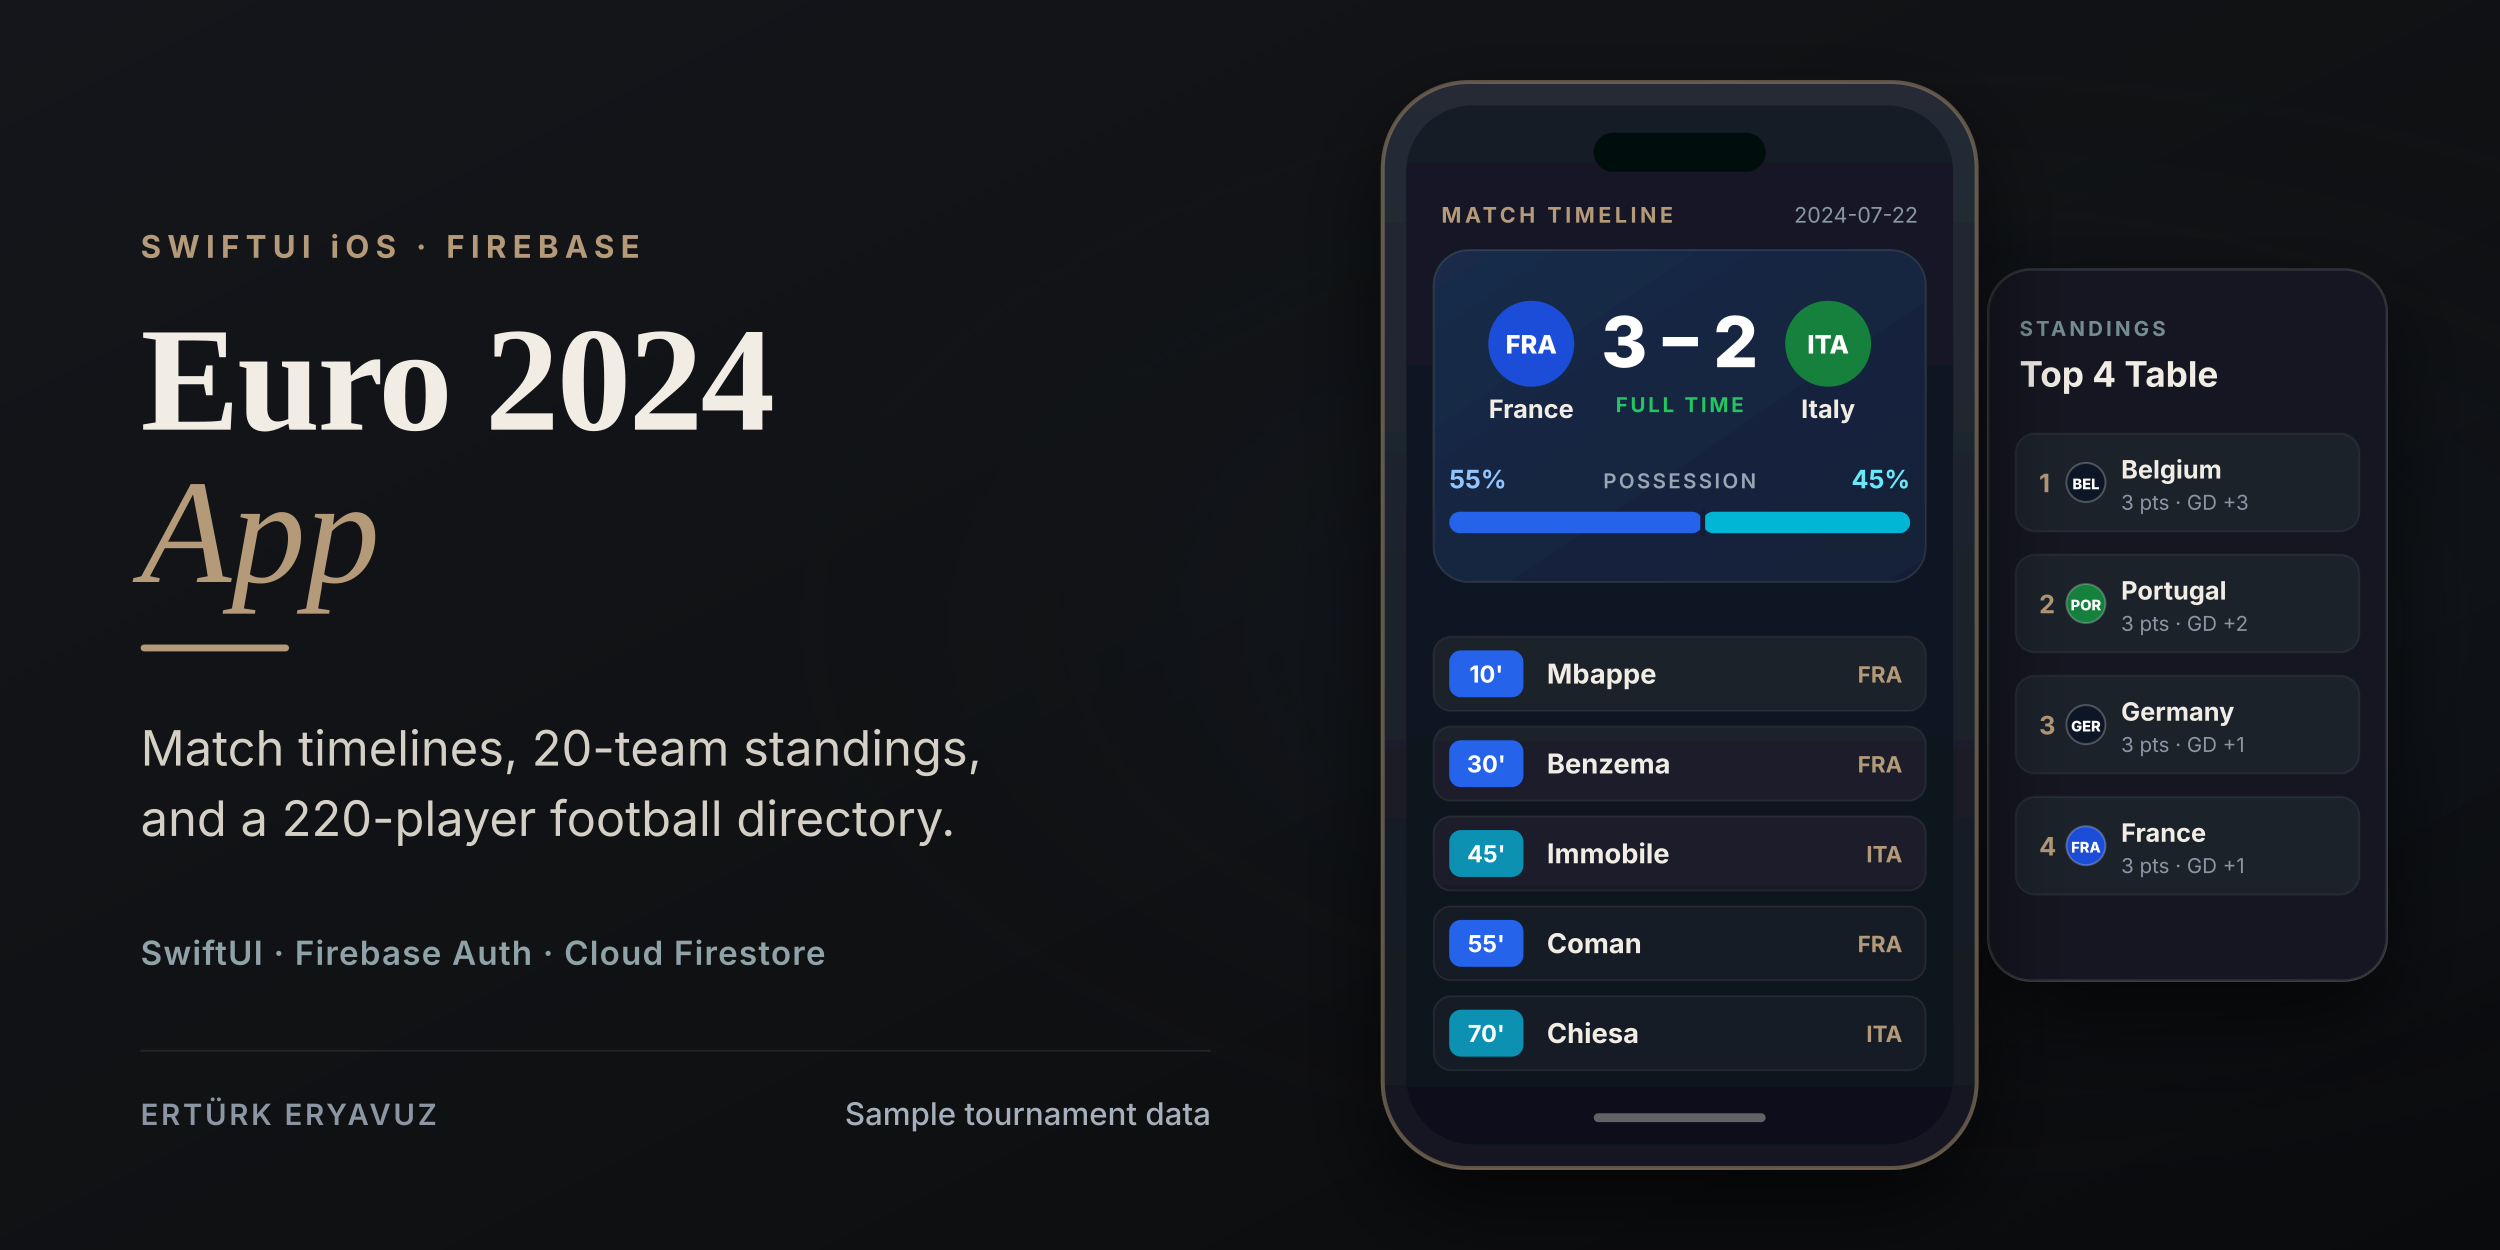
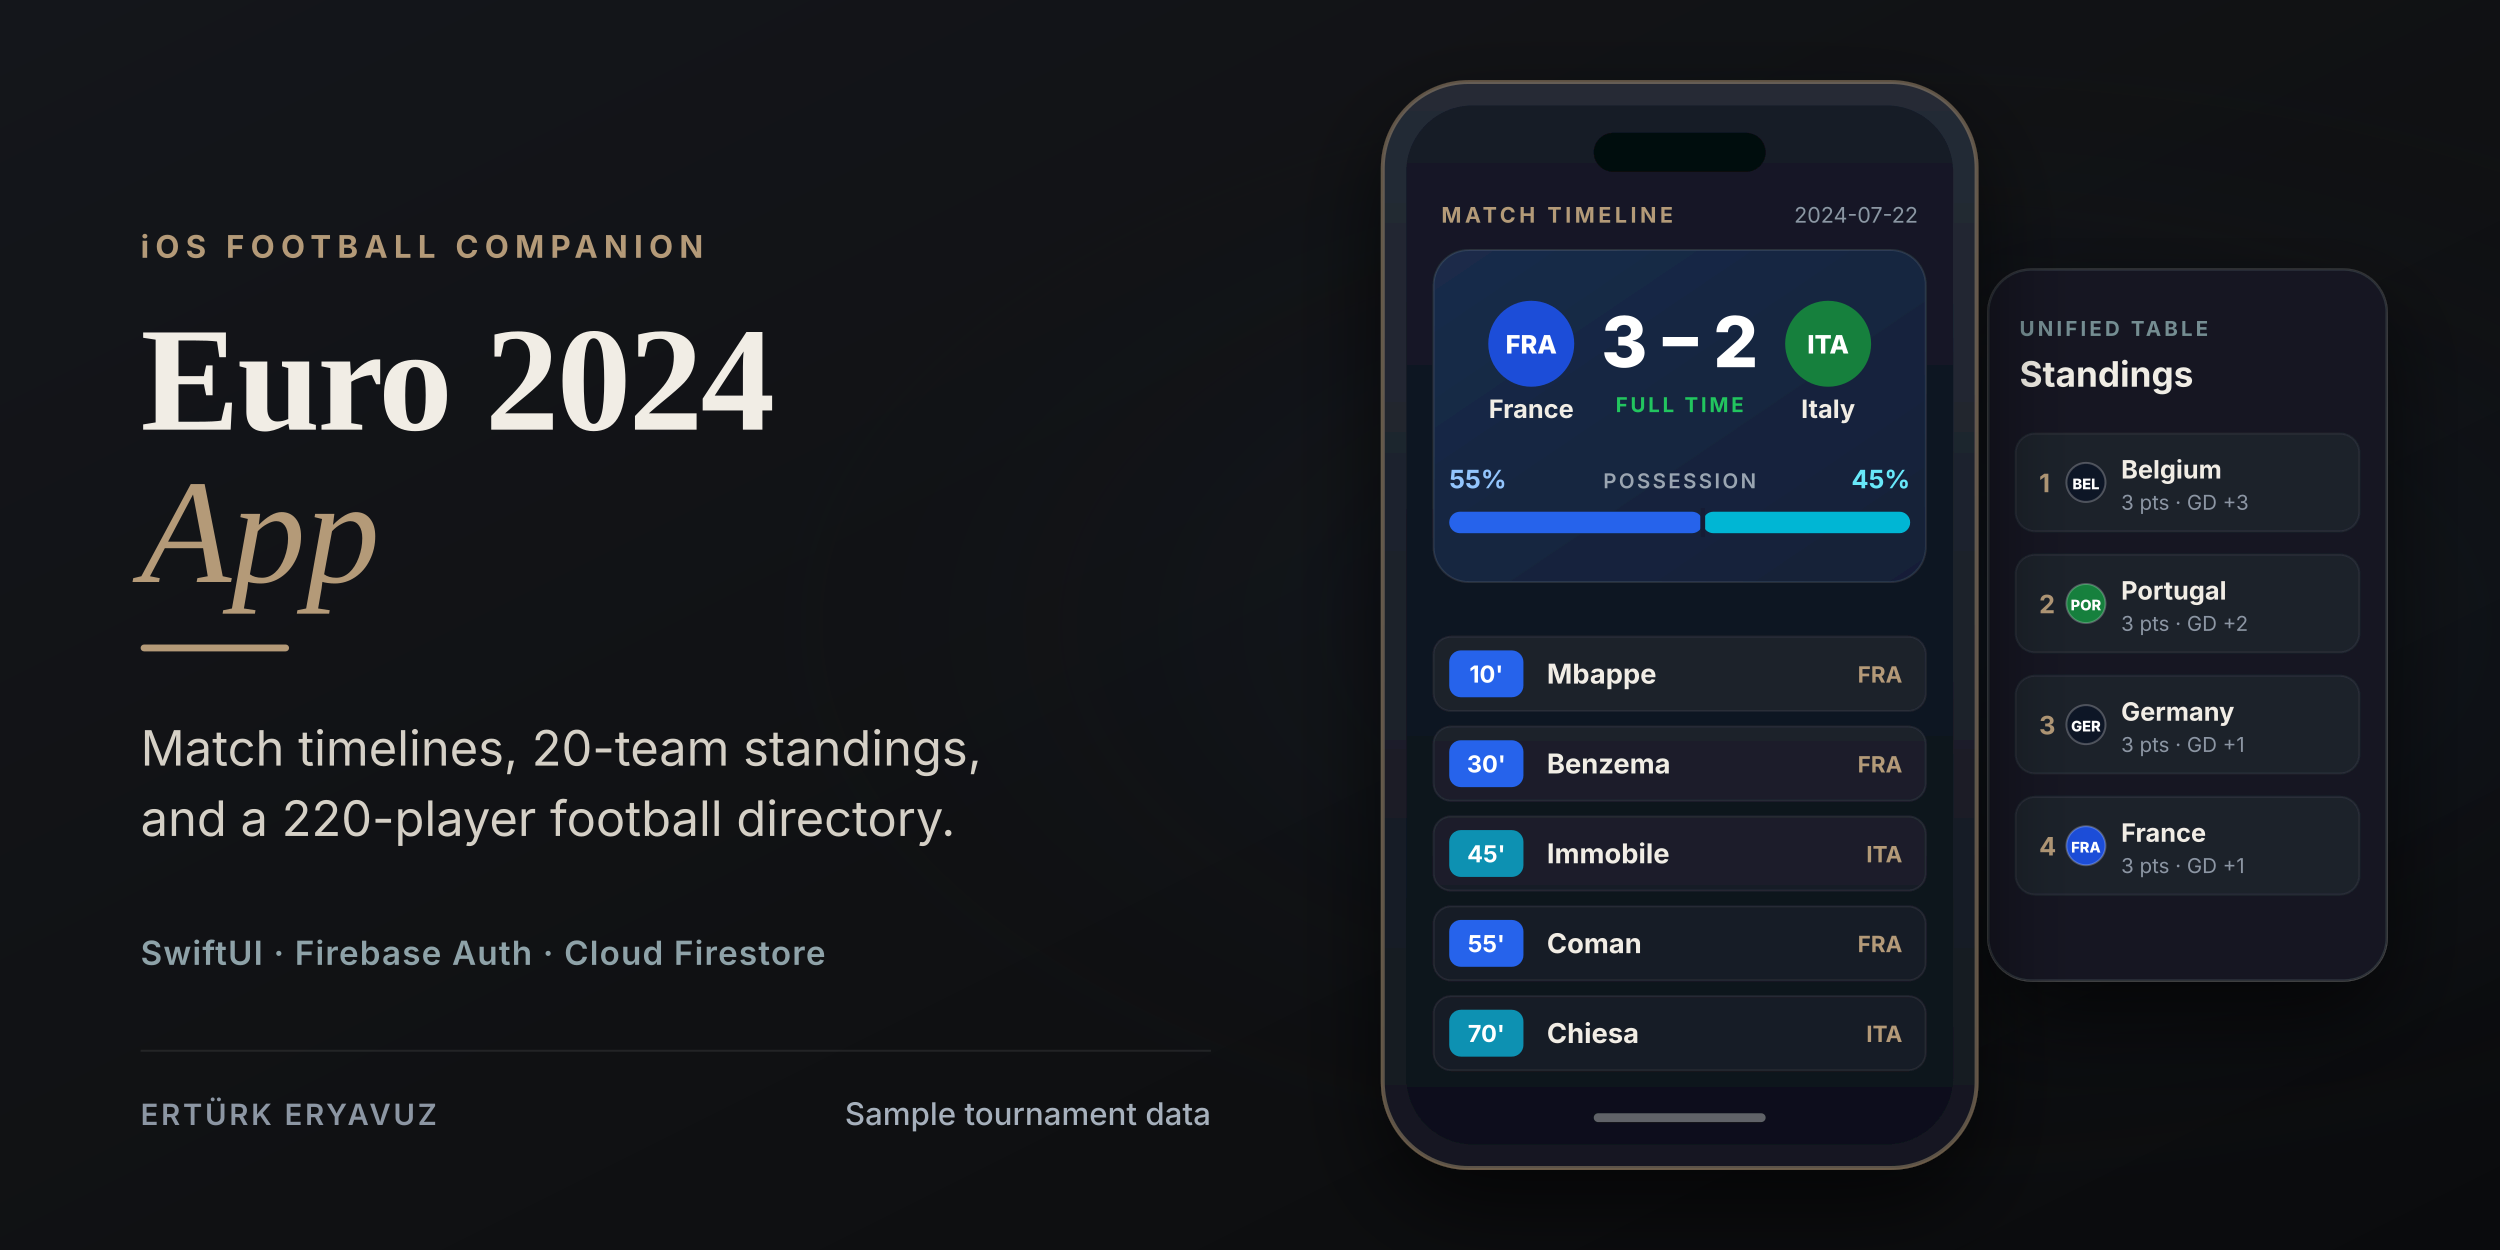
<svg xmlns="http://www.w3.org/2000/svg" viewBox="0 0 1280 640" width="1280" height="640">
  <defs>
    <linearGradient id="spBg" x1="0" y1="0" x2="1" y2="1">
      <stop offset="0%" stop-color="#14161B" />
      <stop offset="55%" stop-color="#101113" />
      <stop offset="100%" stop-color="#0A0B0D" />
    </linearGradient>
    <radialGradient id="spGlow" cx="76%" cy="50%" r="48%">
      <stop offset="0%" stop-color="#1E3A5F" stop-opacity="0.28" />
      <stop offset="100%" stop-color="#101113" stop-opacity="0" />
    </radialGradient>
    <linearGradient id="spShell" x1="0" y1="0" x2="0" y2="1">
      <stop offset="0%" stop-color="#252B36" />
      <stop offset="100%" stop-color="#141820" />
    </linearGradient>
    <linearGradient id="spScreen" x1="0" y1="0" x2="0" y2="1">
      <stop offset="0%" stop-color="#131A28" />
      <stop offset="100%" stop-color="#0D111A" />
    </linearGradient>
    <linearGradient id="spBanner" x1="0" y1="0" x2="1" y2="1">
      <stop offset="0%" stop-color="#1A2C4A" />
      <stop offset="100%" stop-color="#121F36" />
    </linearGradient>
    <filter id="spShadow" x="-18%" y="-10%" width="136%" height="130%">
      <feDropShadow dx="0" dy="20" stdDeviation="24" flood-color="#000000" flood-opacity="0.65" />
    </filter>
  </defs>
  <rect width="1280" height="640" fill="url(#spBg)" />
  <rect width="1280" height="640" fill="url(#spGlow)" />
  <g>
-     <text x="72" y="132" font-family="-apple-system, BlinkMacSystemFont, 'SF Pro Text', 'Segoe UI', sans-serif" font-size="16" font-weight="700" letter-spacing="3.2" fill="#B49A78">SWIFTUI iOS · FIREBASE</text>
+     <text x="72" y="132" font-family="-apple-system, BlinkMacSystemFont, 'SF Pro Text', 'Segoe UI', sans-serif" font-size="16" font-weight="700" letter-spacing="3.2" fill="#B49A78">iOS FOOTBALL COMPANION</text>
    <text x="72" y="220" font-family="Georgia, 'Times New Roman', serif" font-size="76" font-weight="700" fill="#F1EDE5" letter-spacing="-1.2">Euro 2024</text>
    <text x="72" y="298" font-family="Georgia, 'Times New Roman', serif" font-size="76" font-style="italic" font-weight="400" fill="#B49A78">App</text>
    <rect x="72" y="330" width="76" height="3.5" rx="1.75" fill="#B49A78" />
    <text x="72" y="392" font-family="-apple-system, BlinkMacSystemFont, 'SF Pro Text', 'Segoe UI', sans-serif" font-size="25" font-weight="400" fill="#D5D0C6">Match timelines, 20-team standings,</text>
    <text x="72" y="428" font-family="-apple-system, BlinkMacSystemFont, 'SF Pro Text', 'Segoe UI', sans-serif" font-size="25" font-weight="400" fill="#D5D0C6">and a 220-player football directory.</text>
    <text x="72" y="494" font-family="-apple-system, BlinkMacSystemFont, 'SF Pro Text', sans-serif" font-size="17" font-weight="600" letter-spacing="0.6" fill="#8EA2A8">SwiftUI  ·  Firebase Auth  ·  Cloud Firestore</text>
    <line x1="72" y1="538" x2="620" y2="538" stroke="rgba(255,255,255,0.08)" stroke-width="1" />
    <text x="72" y="576" font-family="-apple-system, BlinkMacSystemFont, 'SF Pro Text', sans-serif" font-size="15" font-weight="600" letter-spacing="1.4" fill="#8C96A3">ERTÜRK ERYAVUZ</text>
    <text x="620" y="576" text-anchor="end" font-family="-apple-system, BlinkMacSystemFont, 'SF Pro Text', sans-serif" font-size="16" font-weight="500" fill="#A6B0BC">Sample tournament data</text>
  </g>
  <g filter="url(#spShadow)">
    <rect x="1018" y="138" width="204" height="364" rx="22" fill="#141923" stroke="rgba(255,255,255,0.11)" stroke-width="1.2" />
-     <text x="1034" y="172" font-family="-apple-system, BlinkMacSystemFont, 'SF Pro Text', sans-serif" font-size="10.5" font-weight="700" letter-spacing="1.6" fill="#758D92">STANDINGS</text>
-     <text x="1034" y="198" font-family="-apple-system, BlinkMacSystemFont, 'SF Pro Display', sans-serif" font-size="18" font-weight="700" fill="#F1EDE5">Top 4 Table</text>
+     <text x="1034" y="172" font-family="-apple-system, BlinkMacSystemFont, 'SF Pro Text', sans-serif" font-size="10.5" font-weight="700" letter-spacing="1.6" fill="#758D92">UNIFIED TABLE</text>
+     <text x="1034" y="198" font-family="-apple-system, BlinkMacSystemFont, 'SF Pro Display', sans-serif" font-size="18" font-weight="700" fill="#F1EDE5">Standings</text>
    <rect x="1032" y="222" width="176" height="50" rx="10" fill="rgba(255,255,255,0.04)" stroke="rgba(255,255,255,0.06)" stroke-width="1" />
    <text x="1044" y="252" font-family="-apple-system, BlinkMacSystemFont, 'SF Pro Display', sans-serif" font-size="13" font-weight="700" fill="#B49A78">1</text>
    <circle cx="1068" cy="247" r="10" fill="#111827" stroke="rgba(255,255,255,0.24)" stroke-width="1" />
    <text x="1068" y="250.5" text-anchor="middle" font-family="-apple-system, BlinkMacSystemFont, 'SF Pro Text', sans-serif" font-size="7.5" font-weight="800" fill="#FFFFFF">BEL</text>
    <text x="1086" y="245" font-family="-apple-system, BlinkMacSystemFont, 'SF Pro Text', sans-serif" font-size="13" font-weight="650" fill="#F1EDE5">Belgium</text>
    <text x="1086" y="261" font-family="-apple-system, BlinkMacSystemFont, 'SF Pro Text', sans-serif" font-size="10.5" fill="#8C96A3">3 pts · GD +3</text>
    <rect x="1032" y="284" width="176" height="50" rx="10" fill="rgba(255,255,255,0.04)" stroke="rgba(255,255,255,0.06)" stroke-width="1" />
    <text x="1044" y="314" font-family="-apple-system, BlinkMacSystemFont, 'SF Pro Display', sans-serif" font-size="13" font-weight="700" fill="#B49A78">2</text>
    <circle cx="1068" cy="309" r="10" fill="#15803d" stroke="rgba(255,255,255,0.24)" stroke-width="1" />
    <text x="1068" y="312.5" text-anchor="middle" font-family="-apple-system, BlinkMacSystemFont, 'SF Pro Text', sans-serif" font-size="7.5" font-weight="800" fill="#FFFFFF">POR</text>
    <text x="1086" y="307" font-family="-apple-system, BlinkMacSystemFont, 'SF Pro Text', sans-serif" font-size="13" font-weight="650" fill="#F1EDE5">Portugal</text>
    <text x="1086" y="323" font-family="-apple-system, BlinkMacSystemFont, 'SF Pro Text', sans-serif" font-size="10.5" fill="#8C96A3">3 pts · GD +2</text>
    <rect x="1032" y="346" width="176" height="50" rx="10" fill="rgba(255,255,255,0.04)" stroke="rgba(255,255,255,0.06)" stroke-width="1" />
    <text x="1044" y="376" font-family="-apple-system, BlinkMacSystemFont, 'SF Pro Display', sans-serif" font-size="13" font-weight="700" fill="#B49A78">3</text>
    <circle cx="1068" cy="371" r="10" fill="#111827" stroke="rgba(255,255,255,0.24)" stroke-width="1" />
    <text x="1068" y="374.5" text-anchor="middle" font-family="-apple-system, BlinkMacSystemFont, 'SF Pro Text', sans-serif" font-size="7.5" font-weight="800" fill="#FFFFFF">GER</text>
    <text x="1086" y="369" font-family="-apple-system, BlinkMacSystemFont, 'SF Pro Text', sans-serif" font-size="13" font-weight="650" fill="#F1EDE5">Germany</text>
    <text x="1086" y="385" font-family="-apple-system, BlinkMacSystemFont, 'SF Pro Text', sans-serif" font-size="10.5" fill="#8C96A3">3 pts · GD +1</text>
    <rect x="1032" y="408" width="176" height="50" rx="10" fill="rgba(255,255,255,0.04)" stroke="rgba(255,255,255,0.06)" stroke-width="1" />
    <text x="1044" y="438" font-family="-apple-system, BlinkMacSystemFont, 'SF Pro Display', sans-serif" font-size="13" font-weight="700" fill="#B49A78">4</text>
    <circle cx="1068" cy="433" r="10" fill="#1d4ed8" stroke="rgba(255,255,255,0.24)" stroke-width="1" />
    <text x="1068" y="436.5" text-anchor="middle" font-family="-apple-system, BlinkMacSystemFont, 'SF Pro Text', sans-serif" font-size="7.5" font-weight="800" fill="#FFFFFF">FRA</text>
    <text x="1086" y="431" font-family="-apple-system, BlinkMacSystemFont, 'SF Pro Text', sans-serif" font-size="13" font-weight="650" fill="#F1EDE5">France</text>
    <text x="1086" y="447" font-family="-apple-system, BlinkMacSystemFont, 'SF Pro Text', sans-serif" font-size="10.5" fill="#8C96A3">3 pts · GD +1</text>
  </g>
  <g filter="url(#spShadow)">
    <rect x="708" y="42" width="304" height="556" rx="44" fill="url(#spShell)" stroke="rgba(180,154,120,0.45)" stroke-width="2" />
    <rect x="720" y="54" width="280" height="532" rx="34" fill="url(#spScreen)" />
    <rect x="816" y="68" width="88" height="20" rx="10" fill="#06070A" />
    <text x="738" y="114" font-family="-apple-system, BlinkMacSystemFont, 'SF Pro Text', sans-serif" font-size="11" font-weight="700" letter-spacing="1.8" fill="#B49A78">MATCH TIMELINE</text>
    <text x="982" y="114" text-anchor="end" font-family="-apple-system, BlinkMacSystemFont, 'SF Mono', monospace" font-size="11" fill="#8C96A3">2024-07-22</text>
    <rect x="734" y="128" width="252" height="170" rx="18" fill="url(#spBanner)" stroke="rgba(255,255,255,0.10)" stroke-width="1" />
    <circle cx="784" cy="176" r="22" fill="#1d4ed8" />
    <text x="784" y="181" text-anchor="middle" font-family="-apple-system, BlinkMacSystemFont, 'SF Pro Display', sans-serif" font-size="13" font-weight="800" fill="#FFFFFF">FRA</text>
    <text x="784" y="214" text-anchor="middle" font-family="-apple-system, BlinkMacSystemFont, 'SF Pro Text', sans-serif" font-size="13" font-weight="650" fill="#F1EDE5">France</text>
    <text x="860" y="188" text-anchor="middle" font-family="-apple-system, BlinkMacSystemFont, 'SF Pro Display', sans-serif" font-size="36" font-weight="800" fill="#FFFFFF">3 – 2</text>
    <text x="860" y="211" text-anchor="middle" font-family="-apple-system, BlinkMacSystemFont, 'SF Pro Text', sans-serif" font-size="10.5" font-weight="700" letter-spacing="1.4" fill="#22C55E">FULL TIME</text>
    <circle cx="936" cy="176" r="22" fill="#15803d" />
    <text x="936" y="181" text-anchor="middle" font-family="-apple-system, BlinkMacSystemFont, 'SF Pro Display', sans-serif" font-size="13" font-weight="800" fill="#FFFFFF">ITA</text>
    <text x="936" y="214" text-anchor="middle" font-family="-apple-system, BlinkMacSystemFont, 'SF Pro Text', sans-serif" font-size="13" font-weight="650" fill="#F1EDE5">Italy</text>
    <text x="742" y="250" font-family="-apple-system, BlinkMacSystemFont, 'SF Pro Display', sans-serif" font-size="13" font-weight="700" fill="#93C5FD">55%</text>
    <text x="860" y="250" text-anchor="middle" font-family="-apple-system, BlinkMacSystemFont, 'SF Pro Text', sans-serif" font-size="10.5" font-weight="600" letter-spacing="1.2" fill="#9AA5B1">POSSESSION</text>
    <text x="978" y="250" text-anchor="end" font-family="-apple-system, BlinkMacSystemFont, 'SF Pro Display', sans-serif" font-size="13" font-weight="700" fill="#67E8F9">45%</text>
    <rect x="742" y="262" width="129.8" height="11" rx="5.5" fill="#2563EB" />
    <rect x="871.8" y="262" width="106.2" height="11" rx="5.5" fill="#06B6D4" />
    <line x1="871.8" y1="260" x2="871.8" y2="275" stroke="#131F36" stroke-width="2.5" />
    <rect x="734" y="326" width="252" height="38" rx="9" fill="rgba(255,255,255,0.048)" stroke="rgba(255,255,255,0.07)" stroke-width="1" />
    <rect x="742" y="333" width="38" height="24" rx="6" fill="#2563EB" />
    <text x="761" y="349.5" text-anchor="middle" font-family="-apple-system, BlinkMacSystemFont, 'SF Mono', monospace" font-size="12" font-weight="700" fill="#FFFFFF">10'</text>
    <text x="792" y="350" font-family="-apple-system, BlinkMacSystemFont, 'SF Pro Text', sans-serif" font-size="14" font-weight="650" fill="#F1EDE5">Mbappe</text>
    <text x="974" y="349.5" text-anchor="end" font-family="-apple-system, BlinkMacSystemFont, 'SF Pro Text', sans-serif" font-size="11.5" font-weight="700" fill="#B49A78">FRA</text>
    <rect x="734" y="372" width="252" height="38" rx="9" fill="rgba(255,255,255,0.048)" stroke="rgba(255,255,255,0.07)" stroke-width="1" />
    <rect x="742" y="379" width="38" height="24" rx="6" fill="#2563EB" />
    <text x="761" y="395.5" text-anchor="middle" font-family="-apple-system, BlinkMacSystemFont, 'SF Mono', monospace" font-size="12" font-weight="700" fill="#FFFFFF">30'</text>
    <text x="792" y="396" font-family="-apple-system, BlinkMacSystemFont, 'SF Pro Text', sans-serif" font-size="14" font-weight="650" fill="#F1EDE5">Benzema</text>
    <text x="974" y="395.5" text-anchor="end" font-family="-apple-system, BlinkMacSystemFont, 'SF Pro Text', sans-serif" font-size="11.5" font-weight="700" fill="#B49A78">FRA</text>
    <rect x="734" y="418" width="252" height="38" rx="9" fill="rgba(255,255,255,0.048)" stroke="rgba(255,255,255,0.07)" stroke-width="1" />
    <rect x="742" y="425" width="38" height="24" rx="6" fill="#0891B2" />
    <text x="761" y="441.5" text-anchor="middle" font-family="-apple-system, BlinkMacSystemFont, 'SF Mono', monospace" font-size="12" font-weight="700" fill="#FFFFFF">45'</text>
    <text x="792" y="442" font-family="-apple-system, BlinkMacSystemFont, 'SF Pro Text', sans-serif" font-size="14" font-weight="650" fill="#F1EDE5">Immobile</text>
    <text x="974" y="441.5" text-anchor="end" font-family="-apple-system, BlinkMacSystemFont, 'SF Pro Text', sans-serif" font-size="11.5" font-weight="700" fill="#B49A78">ITA</text>
    <rect x="734" y="464" width="252" height="38" rx="9" fill="rgba(255,255,255,0.048)" stroke="rgba(255,255,255,0.07)" stroke-width="1" />
    <rect x="742" y="471" width="38" height="24" rx="6" fill="#2563EB" />
    <text x="761" y="487.5" text-anchor="middle" font-family="-apple-system, BlinkMacSystemFont, 'SF Mono', monospace" font-size="12" font-weight="700" fill="#FFFFFF">55'</text>
    <text x="792" y="488" font-family="-apple-system, BlinkMacSystemFont, 'SF Pro Text', sans-serif" font-size="14" font-weight="650" fill="#F1EDE5">Coman</text>
    <text x="974" y="487.5" text-anchor="end" font-family="-apple-system, BlinkMacSystemFont, 'SF Pro Text', sans-serif" font-size="11.5" font-weight="700" fill="#B49A78">FRA</text>
    <rect x="734" y="510" width="252" height="38" rx="9" fill="rgba(255,255,255,0.048)" stroke="rgba(255,255,255,0.07)" stroke-width="1" />
    <rect x="742" y="517" width="38" height="24" rx="6" fill="#0891B2" />
    <text x="761" y="533.5" text-anchor="middle" font-family="-apple-system, BlinkMacSystemFont, 'SF Mono', monospace" font-size="12" font-weight="700" fill="#FFFFFF">70'</text>
    <text x="792" y="534" font-family="-apple-system, BlinkMacSystemFont, 'SF Pro Text', sans-serif" font-size="14" font-weight="650" fill="#F1EDE5">Chiesa</text>
    <text x="974" y="533.5" text-anchor="end" font-family="-apple-system, BlinkMacSystemFont, 'SF Pro Text', sans-serif" font-size="11.5" font-weight="700" fill="#B49A78">ITA</text>
    <rect x="816" y="570" width="88" height="4.5" rx="2.25" fill="rgba(255,255,255,0.34)" />
  </g>
</svg>
